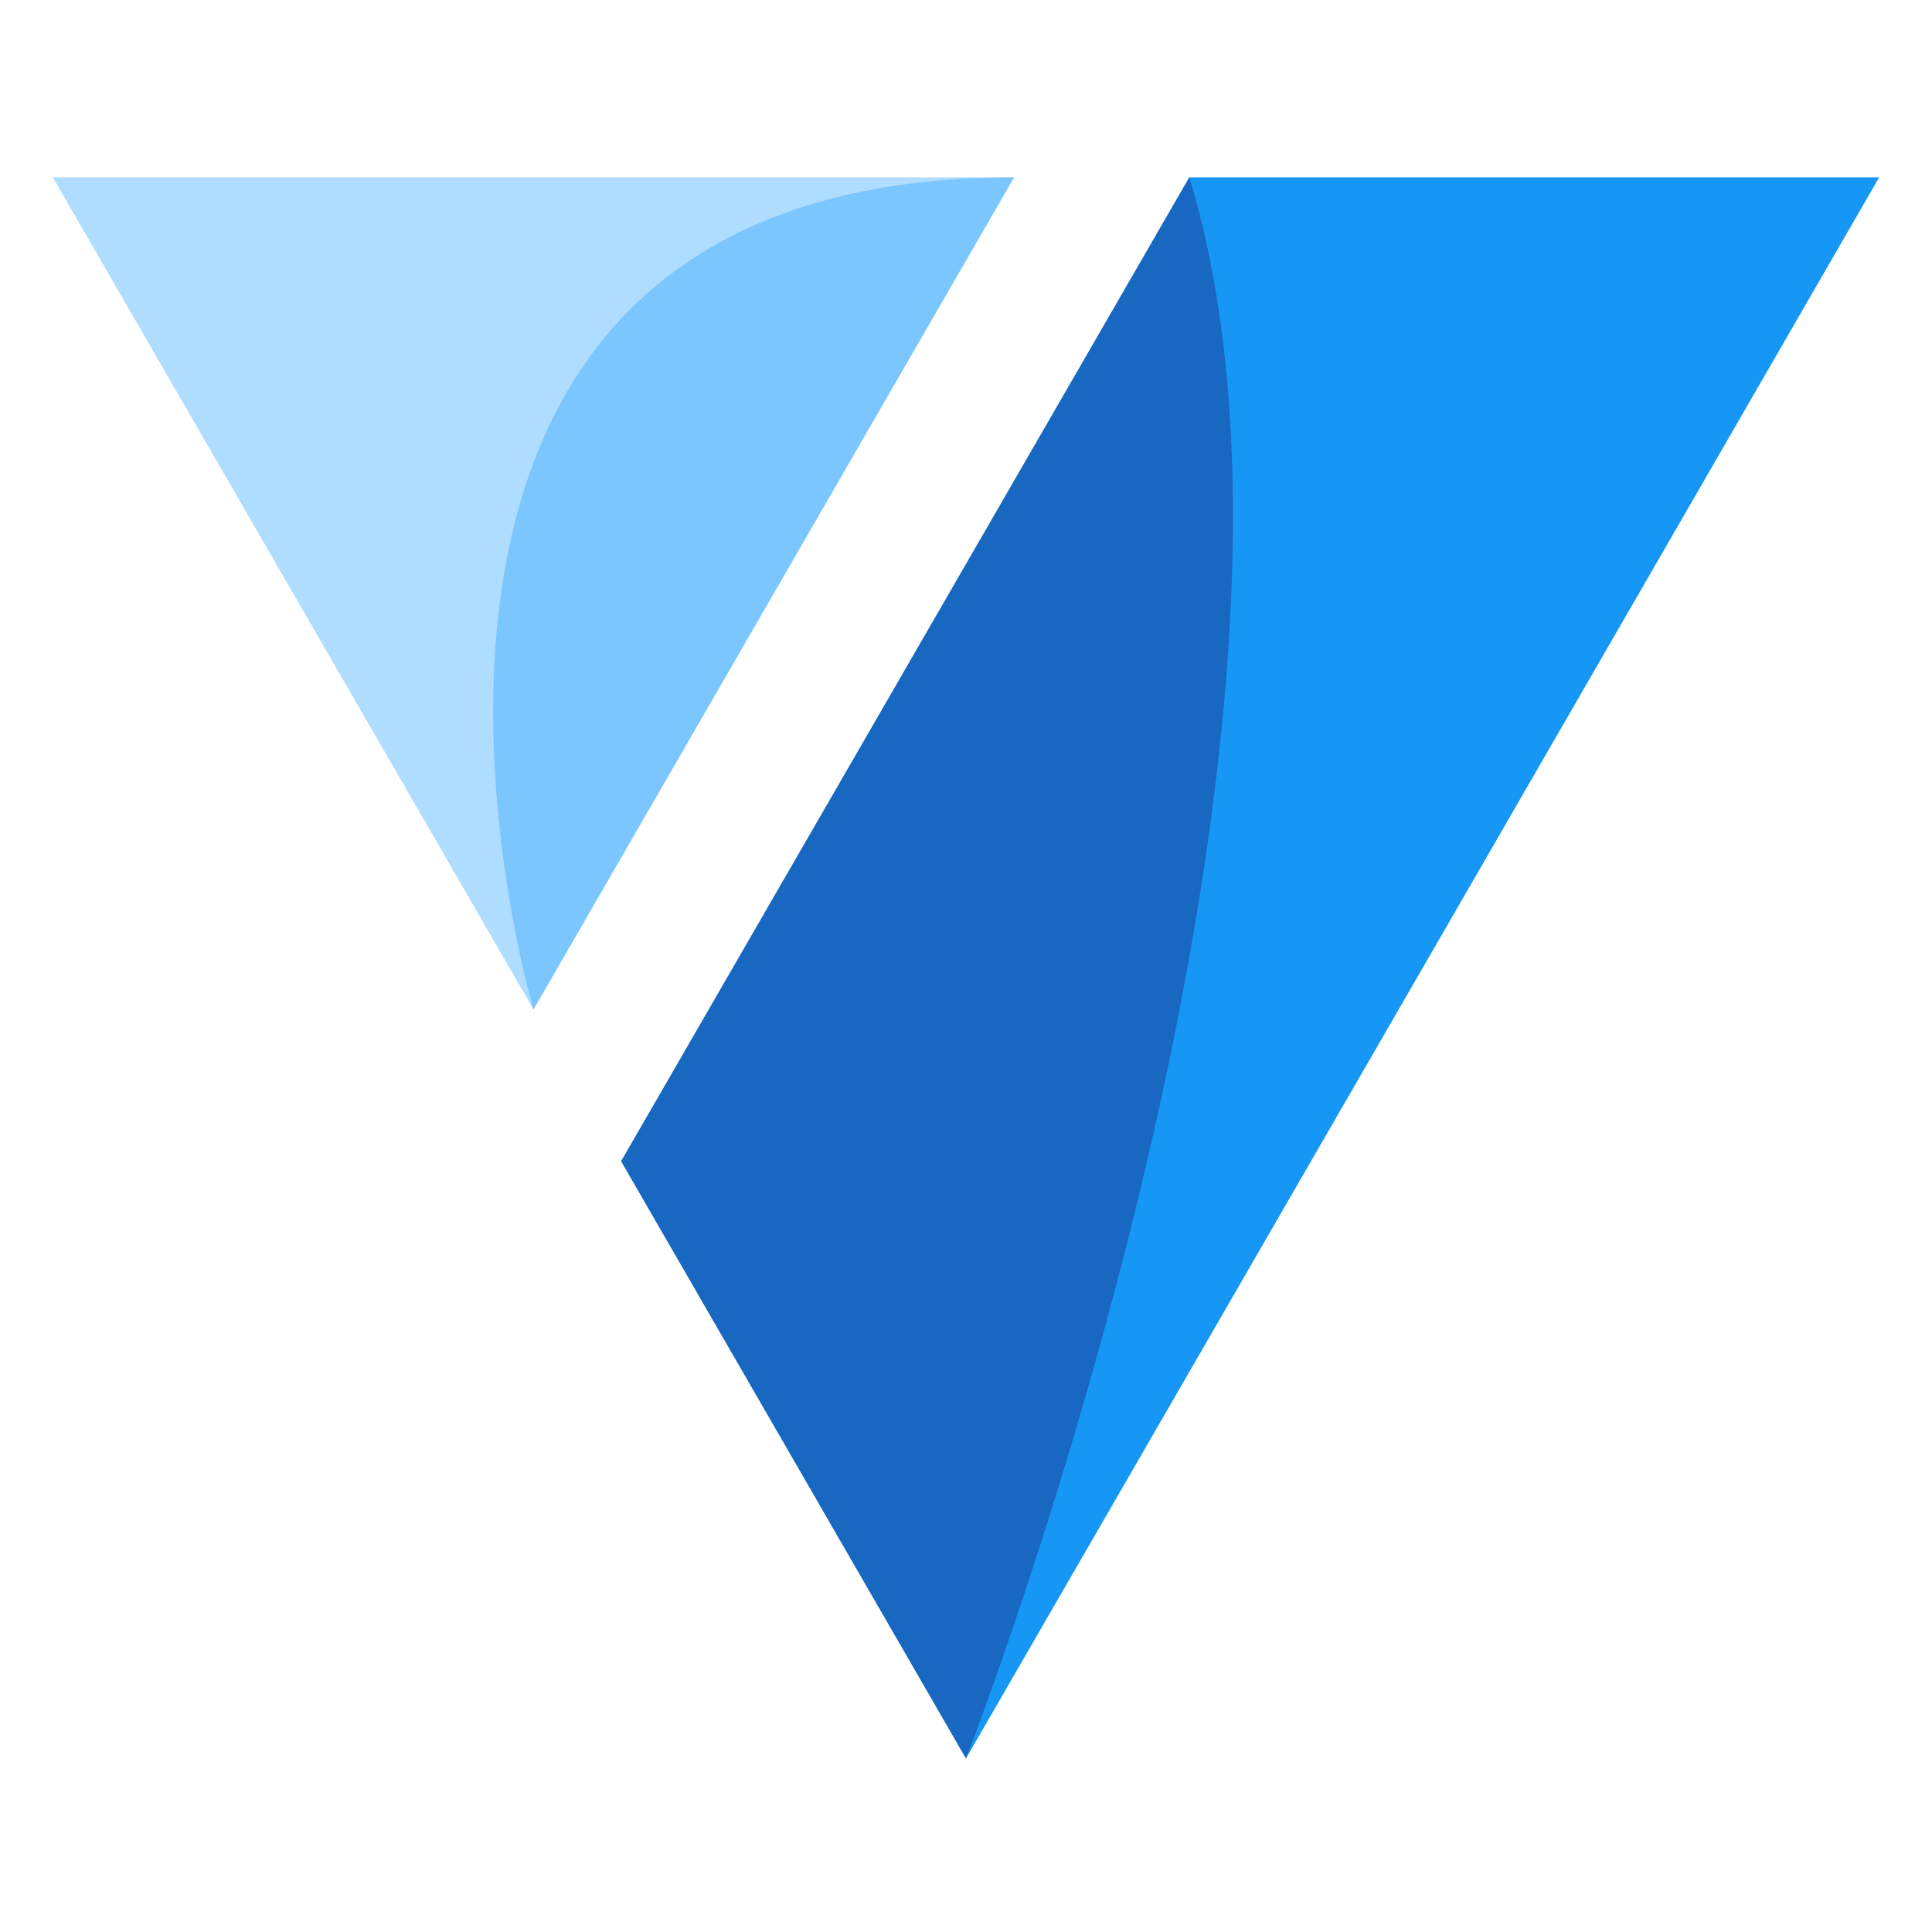
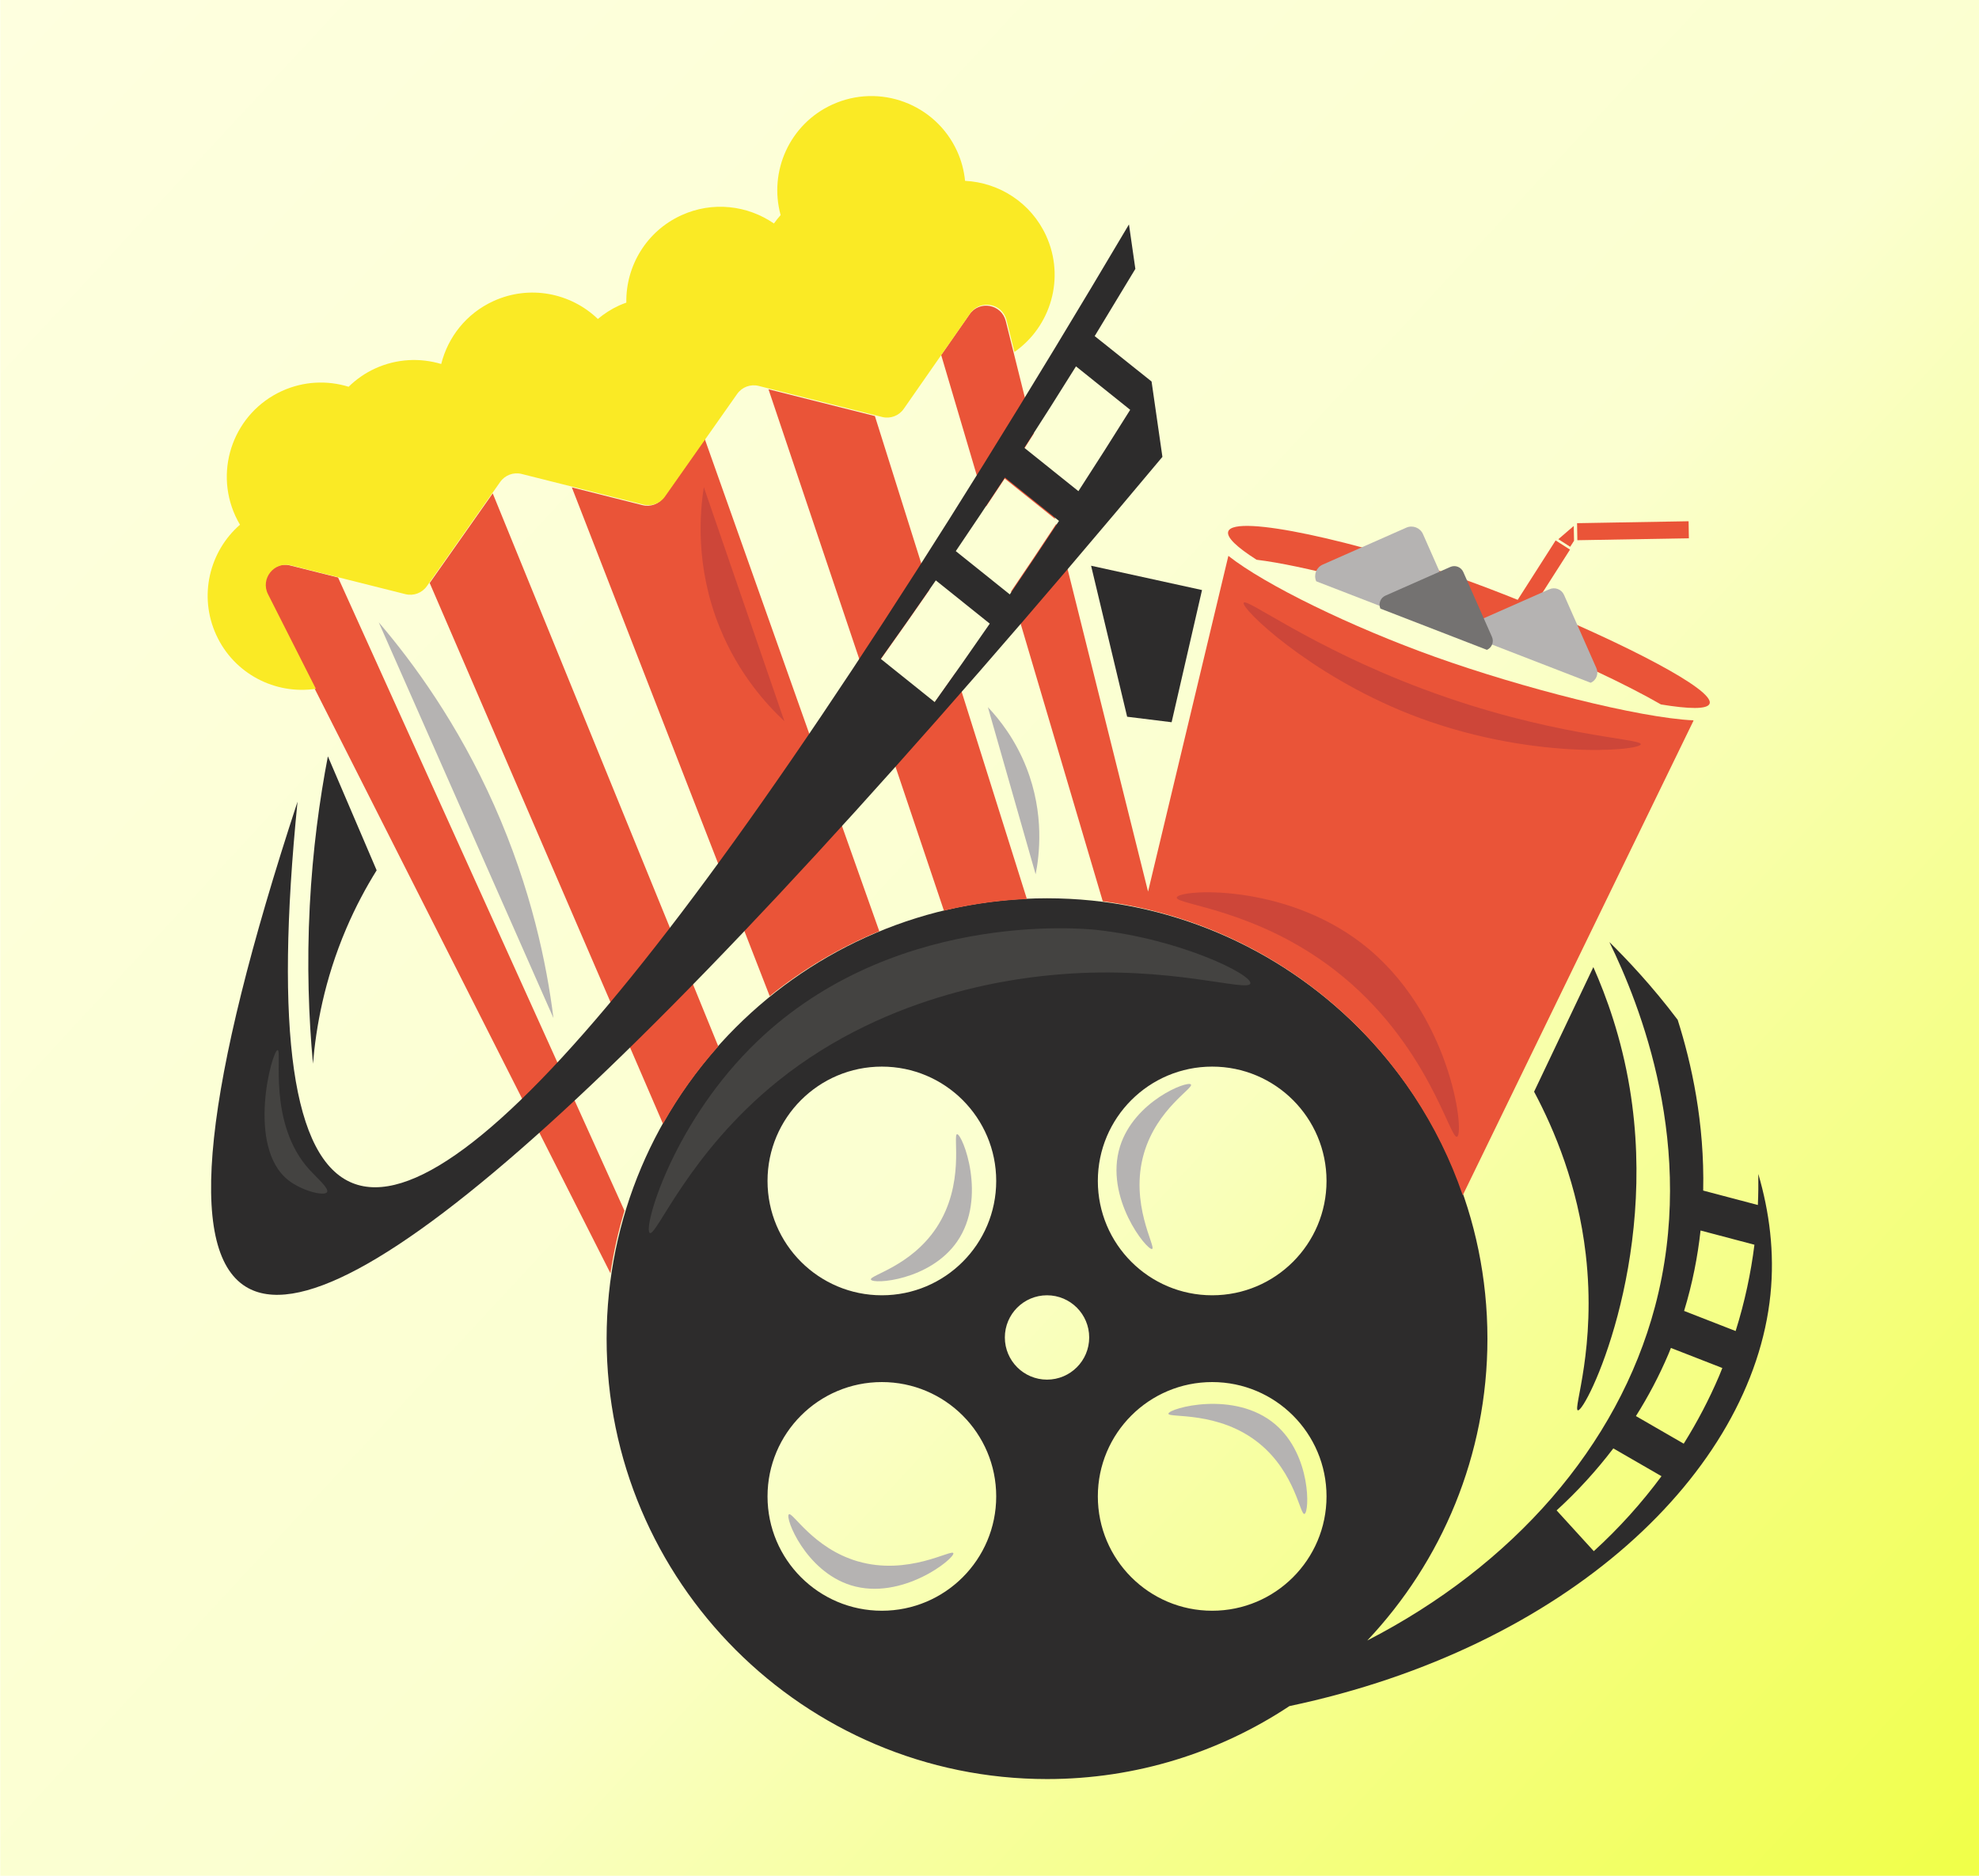
- <svg xmlns="http://www.w3.org/2000/svg" width="512" height="512" viewBox="0 0 512 512" fill="none">
-   <path d="M261.126 140.65L164.624 307.732L256.001 466L377.028 256.5L498.001 47H315.192L261.126 140.65Z" fill="#1697F6" />
-   <path d="M135.027 256.5L141.365 267.518L231.64 111.178L268.731 47H256H14L135.027 256.5Z" fill="#AEDDFF" />
-   <path d="M315.191 47C360.935 197.446 256 466 256 466L164.624 307.732L315.191 47Z" fill="#1867C0" />
-   <path d="M268.731 47C76.003 47 141.366 267.518 141.366 267.518L268.731 47Z" fill="#7BC6FF" />
+ <svg xmlns="http://www.w3.org/2000/svg" clip-rule="evenodd" fill-rule="evenodd" stroke-linejoin="round" stroke-miterlimit="2" version="1.1" viewBox="0 0 6514 6175">
+   <g transform="translate(-19562 -39411)">
+     <g transform="matrix(.92899 0 0 1 -6640.3 19370)">
+       <rect x="28206" y="20041" width="7011.8" height="6174.6" fill="url(#a)" />
+     </g>
+     <g transform="matrix(4.5833 0 0 4.5833 -107297 -156365)">
+       <g transform="matrix(4.1667 0 0 4.1667 28925 43682)">
+         <path d="m0-2.636-8.883-3.466c1.439-4.718 2.344-9.361 2.835-13.861l9.288 2.452c-0.606 4.834-1.65 9.815-3.24 14.875m-2.849 7.752c-1.725 4.051-3.771 7.938-6.098 11.665l-8.24-4.758c2.141-3.394 4.01-6.941 5.584-10.637 0.158-0.37 0.297-0.738 0.448-1.107l8.863 3.458c-0.186 0.46-0.36 0.918-0.557 1.379m-21.597 30.194-6.411-7.03c3.638-3.317 6.886-6.896 9.777-10.687l8.302 4.793c-3.412 4.609-7.293 8.935-11.668 12.924m-103-9.441c0 10.884-8.824 19.708-19.708 19.708-10.885 0-19.708-8.824-19.708-19.708 0-10.885 8.823-19.708 19.708-19.708 10.884 0 19.708 8.823 19.708 19.708m-19.708-34.666c-10.885 0-19.708-8.823-19.708-19.708 0-10.884 8.823-19.708 19.708-19.708 10.884 0 19.708 8.824 19.708 19.708 0 10.885-8.824 19.708-19.708 19.708m35.735 7.269c0 4.015-3.255 7.27-7.269 7.27-4.015 0-7.269-3.255-7.269-7.27 0-4.014 3.254-7.269 7.269-7.269 4.014 0 7.269 3.255 7.269 7.269m1.489-26.977c0-10.884 8.824-19.708 19.708-19.708s19.708 8.824 19.708 19.708c0 10.885-8.824 19.708-19.708 19.708s-19.708-8.823-19.708-19.708m19.708 34.666c10.884 0 19.708 8.823 19.708 19.708 0 10.884-8.824 19.708-19.708 19.708s-19.708-8.824-19.708-19.708c0-10.885 8.824-19.708 19.708-19.708m94.129-35.873c0.021 1.758 9e-3 3.537-0.076 5.354l-9.424-2.488c0.257-11.618-1.998-21.903-4.396-29.431-4.459-5.921-8.862-10.535-11.77-13.403 5.201 10.674 15.178 35.326 7.857 62.849-6.408 24.088-24.547 44.641-49.588 57.539 12.824-13.599 20.71-31.904 20.71-52.027 0-41.855-34.052-75.907-75.908-75.907s-75.908 34.052-75.908 75.907c0 41.857 34.052 75.909 75.908 75.909 15.428 0 29.788-4.639 41.781-12.578 47.815-10.081 79.789-40.254 82.907-70.938 0.739-7.273-0.183-14.263-2.093-20.786" fill="#2d2c2c" fill-rule="nonzero" />
+       </g>
+       <g transform="matrix(4.1667 0 0 4.1667 28780 43158)">
+         <path d="m0-1.783 6.253-9.785-2.476-1.582-6.542 10.239c-3.225-1.297-6.399-2.511-9.368-3.573-18.012-6.446-39.416-11.296-40.515-8.223-0.364 1.014 1.539 2.766 4.884 4.887 7.987 0.982 21.571 4.581 33.64 8.9 2.585 0.925 5.327 1.968 8.121 3.077l-0.571 0.893 2.475 1.582 0.868-1.358c9.409 3.844 19.045 8.317 25.16 11.847 4.794 0.792 8.02 0.876 8.383-0.138 0.868-2.422-14.811-10.357-30.312-16.766" fill="#ea5438" fill-rule="nonzero" />
+       </g>
+       <g transform="matrix(-.072317 -4.166 -4.166 .072317 28856 43056)">
+         <rect x="-11.106" y="-8.31" width="2.937" height="19.225" fill="#ea5438" />
+       </g>
+       <g transform="matrix(.4108 -4.1464 -4.1464 -.4108 28807 43095)">
+         <path d="m-1.971-0.665c0.844 0.103 1.687 0.203 2.53 0.306-0.843 0.803-1.687 1.608-2.53 2.412-0.366-0.72-0.732-1.44-1.097-2.16 0.366-0.186 0.732-0.372 1.097-0.558" fill="#ea5438" fill-rule="nonzero" />
+       </g>
+       <g transform="matrix(4.1667 0 0 4.1667 28727 43104)">
+         <path d="m0 13.131-6.367-14.408c-0.487-1.102-1.777-1.601-2.878-1.114l-14.408 6.367c-1.103 0.488-1.602 1.776-1.115 2.879 7.885 3.051 15.77 6.103 23.654 9.154 1.102-0.487 1.601-1.775 1.114-2.878" fill="#b5b3b2" fill-rule="nonzero" />
+       </g>
+       <g transform="matrix(4.1667 0 0 4.1667 28825 43147)">
+         <path d="m0 11.503-5.578-12.622c-0.427-0.965-1.556-1.402-2.522-0.976l-12.621 5.578c-0.966 0.427-1.403 1.556-0.976 2.522l20.721 8.019c0.965-0.426 1.403-1.555 0.976-2.521" fill="#b5b3b2" fill-rule="nonzero" />
+       </g>
+       <g transform="matrix(4.1667 0 0 4.1667 28750 43130)">
+         <path d="m0 10.196-4.943-11.188c-0.379-0.855-1.379-1.243-2.236-0.865l-11.187 4.945c-0.856 0.378-1.243 1.379-0.864 2.234 6.121 2.37 12.244 4.739 18.366 7.109 0.855-0.379 1.243-1.379 0.864-2.235" fill="#747271" fill-rule="nonzero" />
+       </g>
+       <g transform="matrix(4.1667 0 0 4.1667 28709 43478)">
+         <path d="m0-69.89c-14.327-5.127-29.233-12.375-35.592-17.398l-13.842 57.868c-5.272-21.131-10.545-42.262-15.817-63.392-2.573 3.908-5.172 7.789-7.792 11.646 5.267 17.805 10.534 35.61 15.801 53.416 2.673 0.343 5.298 0.834 7.877 1.447 25.384 6.046 45.815 24.821 54.17 49.225l39.751-81.758c0.01-0.032 6e-3 -0.069 0.012-0.102-9.366-0.425-29.664-5.618-44.568-10.952" fill="#ea5438" fill-rule="nonzero" />
+       </g>
+       <g transform="matrix(4.1667 0 0 4.1667 28416 43003)">
+         <path d="m0 85.86c-4.09-12.999-8.181-25.997-12.271-38.995-1.221 1.73-2.442 3.46-3.673 5.182l-9.294-7.449c2.852-3.999 5.677-8.02 8.462-12.049-3.141-9.98-6.281-19.96-9.422-29.94l-18.337-4.612c10.079 29.956 20.159 59.911 30.238 89.866 4.618-1.101 9.395-1.789 14.297-2.003" fill="#ea5438" fill-rule="nonzero" />
+       </g>
+       <g transform="matrix(4.1667 0 0 4.1667 28310 43077)">
+         <path d="m0 73.651c-10.026-28.278-20.051-56.557-30.077-84.835l-7.044 10.014c-0.831 1.181-2.303 1.728-3.704 1.376l-12.167-3.06 34.103 87.689c5.68-4.589 12.032-8.372 18.889-11.184" fill="#ea5438" fill-rule="nonzero" />
+       </g>
+       <g transform="matrix(3.5369 -2.2026 -2.2026 -3.5369 28269 43386)">
+         <path d="m-25.427-6.953c5.797 33.822 11.593 67.645 17.389 101.47l-17.389-7.369c-5.048-33.463-10.098-66.928-15.147-100.39 4.825 2.645 9.904 4.753 15.147 6.293" fill="#ea5438" fill-rule="nonzero" />
+       </g>
+       <g transform="matrix(4.1667 0 0 4.1667 28127 43163)">
+         <path d="m0 101.19c-16.455-36.383-32.91-72.767-49.365-109.15l-8.312-2.087c-2.9-0.729-5.313 2.29-3.963 4.959 19.743 39.019 39.484 78.038 59.226 117.06 0.545-3.686 1.359-7.284 2.414-10.778" fill="#ea5438" fill-rule="nonzero" />
+       </g>
+       <g transform="matrix(-.9676 -4.0528 -4.0528 .9676 28556 43179)">
+         <path d="m-8.076 18.706h26.758c-2.838-5.874-5.676-11.747-8.515-17.622-6.981 3.462-13.962 6.924-20.944 10.386 0.901 2.412 1.801 4.823 2.701 7.236" fill="#2d2c2c" fill-rule="nonzero" />
+       </g>
+       <g transform="matrix(4.1667 0 0 4.1667 28849 43642)">
+         <path d="m0-34.813c-1.446-8.796-4.05-15.916-6.284-20.95-3.404 7.158-6.81 14.316-10.214 21.473 3.518 6.614 7.529 16.145 8.904 28.021 1.862 16.074-2.234 26.7-1.362 26.902 1.371 0.317 13.903-25.369 8.956-55.446" fill="#2d2c2c" fill-rule="nonzero" />
+       </g>
+       <g transform="matrix(4.1667 0 0 4.1667 27914 43479)">
+         <path d="m0-52.976c-1.433 7.48-2.622 16.132-3.121 25.768-0.526 10.151-0.179 19.309 0.553 27.208 0.509-6.205 1.936-14.394 5.732-23.28 1.635-3.826 3.449-7.173 5.242-10.049-2.802-6.548-5.604-13.098-8.406-19.647" fill="#2d2c2c" fill-rule="nonzero" />
+       </g>
+       <g transform="matrix(4.1667 0 0 4.1667 28414 42981)">
+         <path d="m0 13.547c0.567-0.876 1.114-1.766 1.678-2.645l-4.839-19.391c-0.725-2.907-4.535-3.608-6.248-1.15-1.627 2.337-3.255 4.675-4.883 7.012 2.576 8.708 5.152 17.415 7.728 26.123 1.071-1.611 2.158-3.206 3.22-4.826l8.7 6.974c-0.812-3.252-1.622-6.503-2.434-9.754l-2.922-2.343z" fill="#ea5438" fill-rule="nonzero" />
+       </g>
+       <g transform="matrix(4.1667 0 0 4.1667 28316 43014)">
+         <path d="M0,7.016C-0.736,4.677 -1.472,2.339 -2.208,0C-1.472,2.339 -0.736,4.677 0,7.016" fill="#faea25" fill-rule="nonzero" />
+       </g>
+       <g transform="matrix(4.1667 0 0 4.1667 27871 42847)">
+         <path d="m0 70.755c-1.35-2.668 1.062-5.687 3.963-4.959l8.311 2.087c3.802 0.955 7.603 1.91 11.405 2.865 1.4 0.352 2.872-0.196 3.703-1.377l0.516-0.733 10.865-15.446 1.254-1.783c0.831-1.181 2.304-1.728 3.704-1.376l8.822 2.218 12.166 3.06c1.401 0.352 2.874-0.195 3.705-1.376l12.451-17.701c0.831-1.182 2.304-1.729 3.705-1.377l1.836 0.462 18.337 4.611 1.112 0.28c1.407 0.354 2.885-0.2 3.714-1.39 2.195-3.151 4.39-6.302 6.585-9.453 1.628-2.337 3.256-4.675 4.883-7.011 1.713-2.458 5.523-1.758 6.248 1.149l1.373 5.5c6.296-4.402 8.763-12.794 5.457-20.033-2.607-5.708-8.109-9.169-13.971-9.463-0.174-1.726-0.614-3.454-1.375-5.12-3.726-8.156-13.358-11.749-21.515-8.023-7.347 3.355-10.97 11.502-8.898 19.048-0.417 0.46-0.796 0.946-1.155 1.446-4.548-3.13-10.569-3.878-15.956-1.417-6.061 2.768-9.594 8.797-9.485 15.059-0.422 0.152-0.843 0.31-1.259 0.5-1.35 0.617-2.561 1.408-3.648 2.315-4.662-4.485-11.758-5.93-17.999-3.08-4.676 2.136-7.841 6.215-8.999 10.842-3.637-1.088-7.664-0.928-11.389 0.773-1.748 0.799-3.272 1.881-4.573 3.15-3.667-1.126-7.738-0.981-11.501 0.737-8.157 3.725-11.748 13.358-8.023 21.515 0.242 0.529 0.511 1.038 0.801 1.529-5.28 4.6-7.159 12.284-4.101 18.979 3.08 6.743 10.198 10.353 17.181 9.3-2.75-5.436-5.5-10.871-8.25-16.307" fill="#faea25" fill-rule="nonzero" />
+       </g>
+       <g transform="matrix(4.1667 0 0 4.1667 28453 43491)">
+         <path d="m0-101.56-9.324-7.474c3.009-4.651 5.977-9.334 8.907-14.038l9.343 7.489c-2.938 4.699-5.912 9.376-8.926 14.023m-11.824 17.798-9.31-7.462c2.85-4.198 5.673-8.427 8.467-12.687l9.323 7.474c-2.798 4.256-5.627 8.48-8.48 12.675m-12.949 18.556-9.294-7.45c3.202-4.487 6.377-9.001 9.489-13.525l9.302 7.455c-3.119 4.525-6.294 9.036-9.497 13.52m37.379-55.26c-3.266-2.609-6.533-5.217-9.8-7.825l7.01-11.582c-0.368-2.555-0.735-5.11-1.102-7.665-69.846 117.94-114.45 173.02-133.82 165.24-10.299-4.136-13.461-26.049-9.484-65.742-16.229 49.404-19.199 77.272-8.911 83.607 16.897 10.404 69.555-37.277 157.98-143.04-0.623-4.332-1.247-8.664-1.87-12.995" fill="#2d2c2c" fill-rule="nonzero" />
+       </g>
+       <g transform="matrix(2.7053 -3.169 -3.169 -2.7053 28759 43425)">
+         <path d="m-24.746-10.38c-1.208 0.59 9.101 14.396 8.165 34.602-0.799 17.253-9.297 28.338-8.165 28.924 1.263 0.655 13.78-12.18 14.682-29.3 1.025-19.4-13.36-34.871-14.682-34.226" fill="#cd4639" fill-rule="nonzero" />
+       </g>
+       <g transform="matrix(4.1667 0 0 4.1667 28466 43589)">
+         <path d="m0-49.458c-2.408-0.266-36.09-3.449-59.708 20.426-13.64 13.79-18.489 31.111-17.283 31.818 1.131 0.663 6.719-13.8 21.997-26.122 19.557-15.773 42.483-17.95 48.709-18.462 18.867-1.554 32.433 3.132 32.8 1.571 0.354-1.513-11.986-7.625-26.515-9.231" fill="#444341" fill-rule="nonzero" />
+       </g>
+       <g transform="matrix(-4.0553 -.95683 -.95683 4.0553 28461 43602)">
+         <path d="m-11.048-29.255c0.742-0.545 8.854 5.044 9.437 13.202 0.659 9.221-8.683 16.434-9.437 15.931-0.664-0.444 5.626-6.675 5.152-15.732-0.418-7.975-5.802-12.923-5.152-13.401" fill="#b5b3b2" fill-rule="nonzero" />
+       </g>
+       <g transform="matrix(-.9567 4.0554 4.0554 .9567 28346 43783)">
+         <path d="m10.164-22.496c0.741-0.544 8.853 5.045 9.437 13.202 0.659 9.22-8.682 16.433-9.437 15.93-0.664-0.443 5.625-6.673 5.151-15.731-0.417-7.975-5.803-12.923-5.151-13.401" fill="#b5b3b2" fill-rule="nonzero" />
+       </g>
+       <g transform="matrix(3.5848 2.1237 2.1237 -3.5848 28284 43606)">
+         <path d="m7.566-3.351c0.742-0.545 8.854 5.045 9.437 13.202 0.658 9.22-8.683 16.432-9.437 15.93-0.664-0.444 5.625-6.673 5.152-15.731-0.417-7.974-5.803-12.923-5.152-13.401" fill="#b5b3b2" fill-rule="nonzero" />
+       </g>
+       <g transform="matrix(2.4715 -3.3545 -3.3545 -2.4715 28632 43747)">
+         <path d="m-13.065-4.668c0.741-0.544 8.853 5.045 9.436 13.202 0.66 9.22-8.681 16.433-9.436 15.931-0.665-0.443 5.625-6.673 5.152-15.731-0.418-7.974-5.804-12.924-5.152-13.402" fill="#b5b3b2" fill-rule="nonzero" />
+       </g>
+       <g transform="matrix(-3.6579 -1.9953 -1.9953 3.6579 28728 43203)">
+         <path d="m5.029 4.617c-23.257-3.297-37.144-10.581-37.536-9.608-0.433 1.078 15.801 11.847 37.536 14.53 18.472 2.281 34.304-2.095 34.225-3.181-0.074-1.005-13.782 1.158-34.225-1.741" fill="#cd4639" fill-rule="nonzero" />
+       </g>
+       <g transform="matrix(4.1667 0 0 4.1667 28184 43233)">
+         <path d="m0-40.329 13.879 40.329c-3.004-2.797-7.864-8.068-11.129-16.105-4.297-10.577-3.415-19.99-2.75-24.224" fill="#cd4639" fill-rule="nonzero" />
+       </g>
+       <g transform="matrix(4.1667 0 0 4.1667 28388 43343)">
+         <path d="m0-28.813c2.743 9.604 5.487 19.208 8.23 28.813 0.624-3.187 1.566-10.372-1.599-18.414-1.917-4.871-4.652-8.307-6.631-10.399" fill="#b5b3b2" fill-rule="nonzero" />
+       </g>
+       <g transform="matrix(4.1667 0 0 4.1667 28076 43162)">
+         <path d="M0,68.218L-30.116,0C-24.119,7.024 -16.467,17.501 -10.213,31.556C-3.811,45.946 -1.164,58.938 0,68.218" fill="#b5b3b2" fill-rule="nonzero" />
+       </g>
+       <g transform="matrix(-3.9357 1.368 1.368 3.9357 27909 43569)">
+         <path d="m-0.816-25.064c-0.774 0.297 5.845 11.397 1.572 21.32-0.767 1.782-2.146 4.134-1.572 4.602 0.68 0.553 4.004-1.604 5.617-4.12 5.036-7.857-4.726-22.143-5.617-21.802" fill="#444341" fill-rule="nonzero" />
+       </g>
+     </g>
+   </g>
+   <defs>
+     <linearGradient id="a" x2="1" gradientTransform="matrix(7011.8 6174.6 -6646.6 6513.9 28206 20041)" gradientUnits="userSpaceOnUse">
+       <stop stop-color="#feffdf" offset="0" />
+       <stop stop-color="#fbffd0" offset=".55" />
+       <stop stop-color="#f0ff48" offset="1" />
+     </linearGradient>
+   </defs>
</svg>
